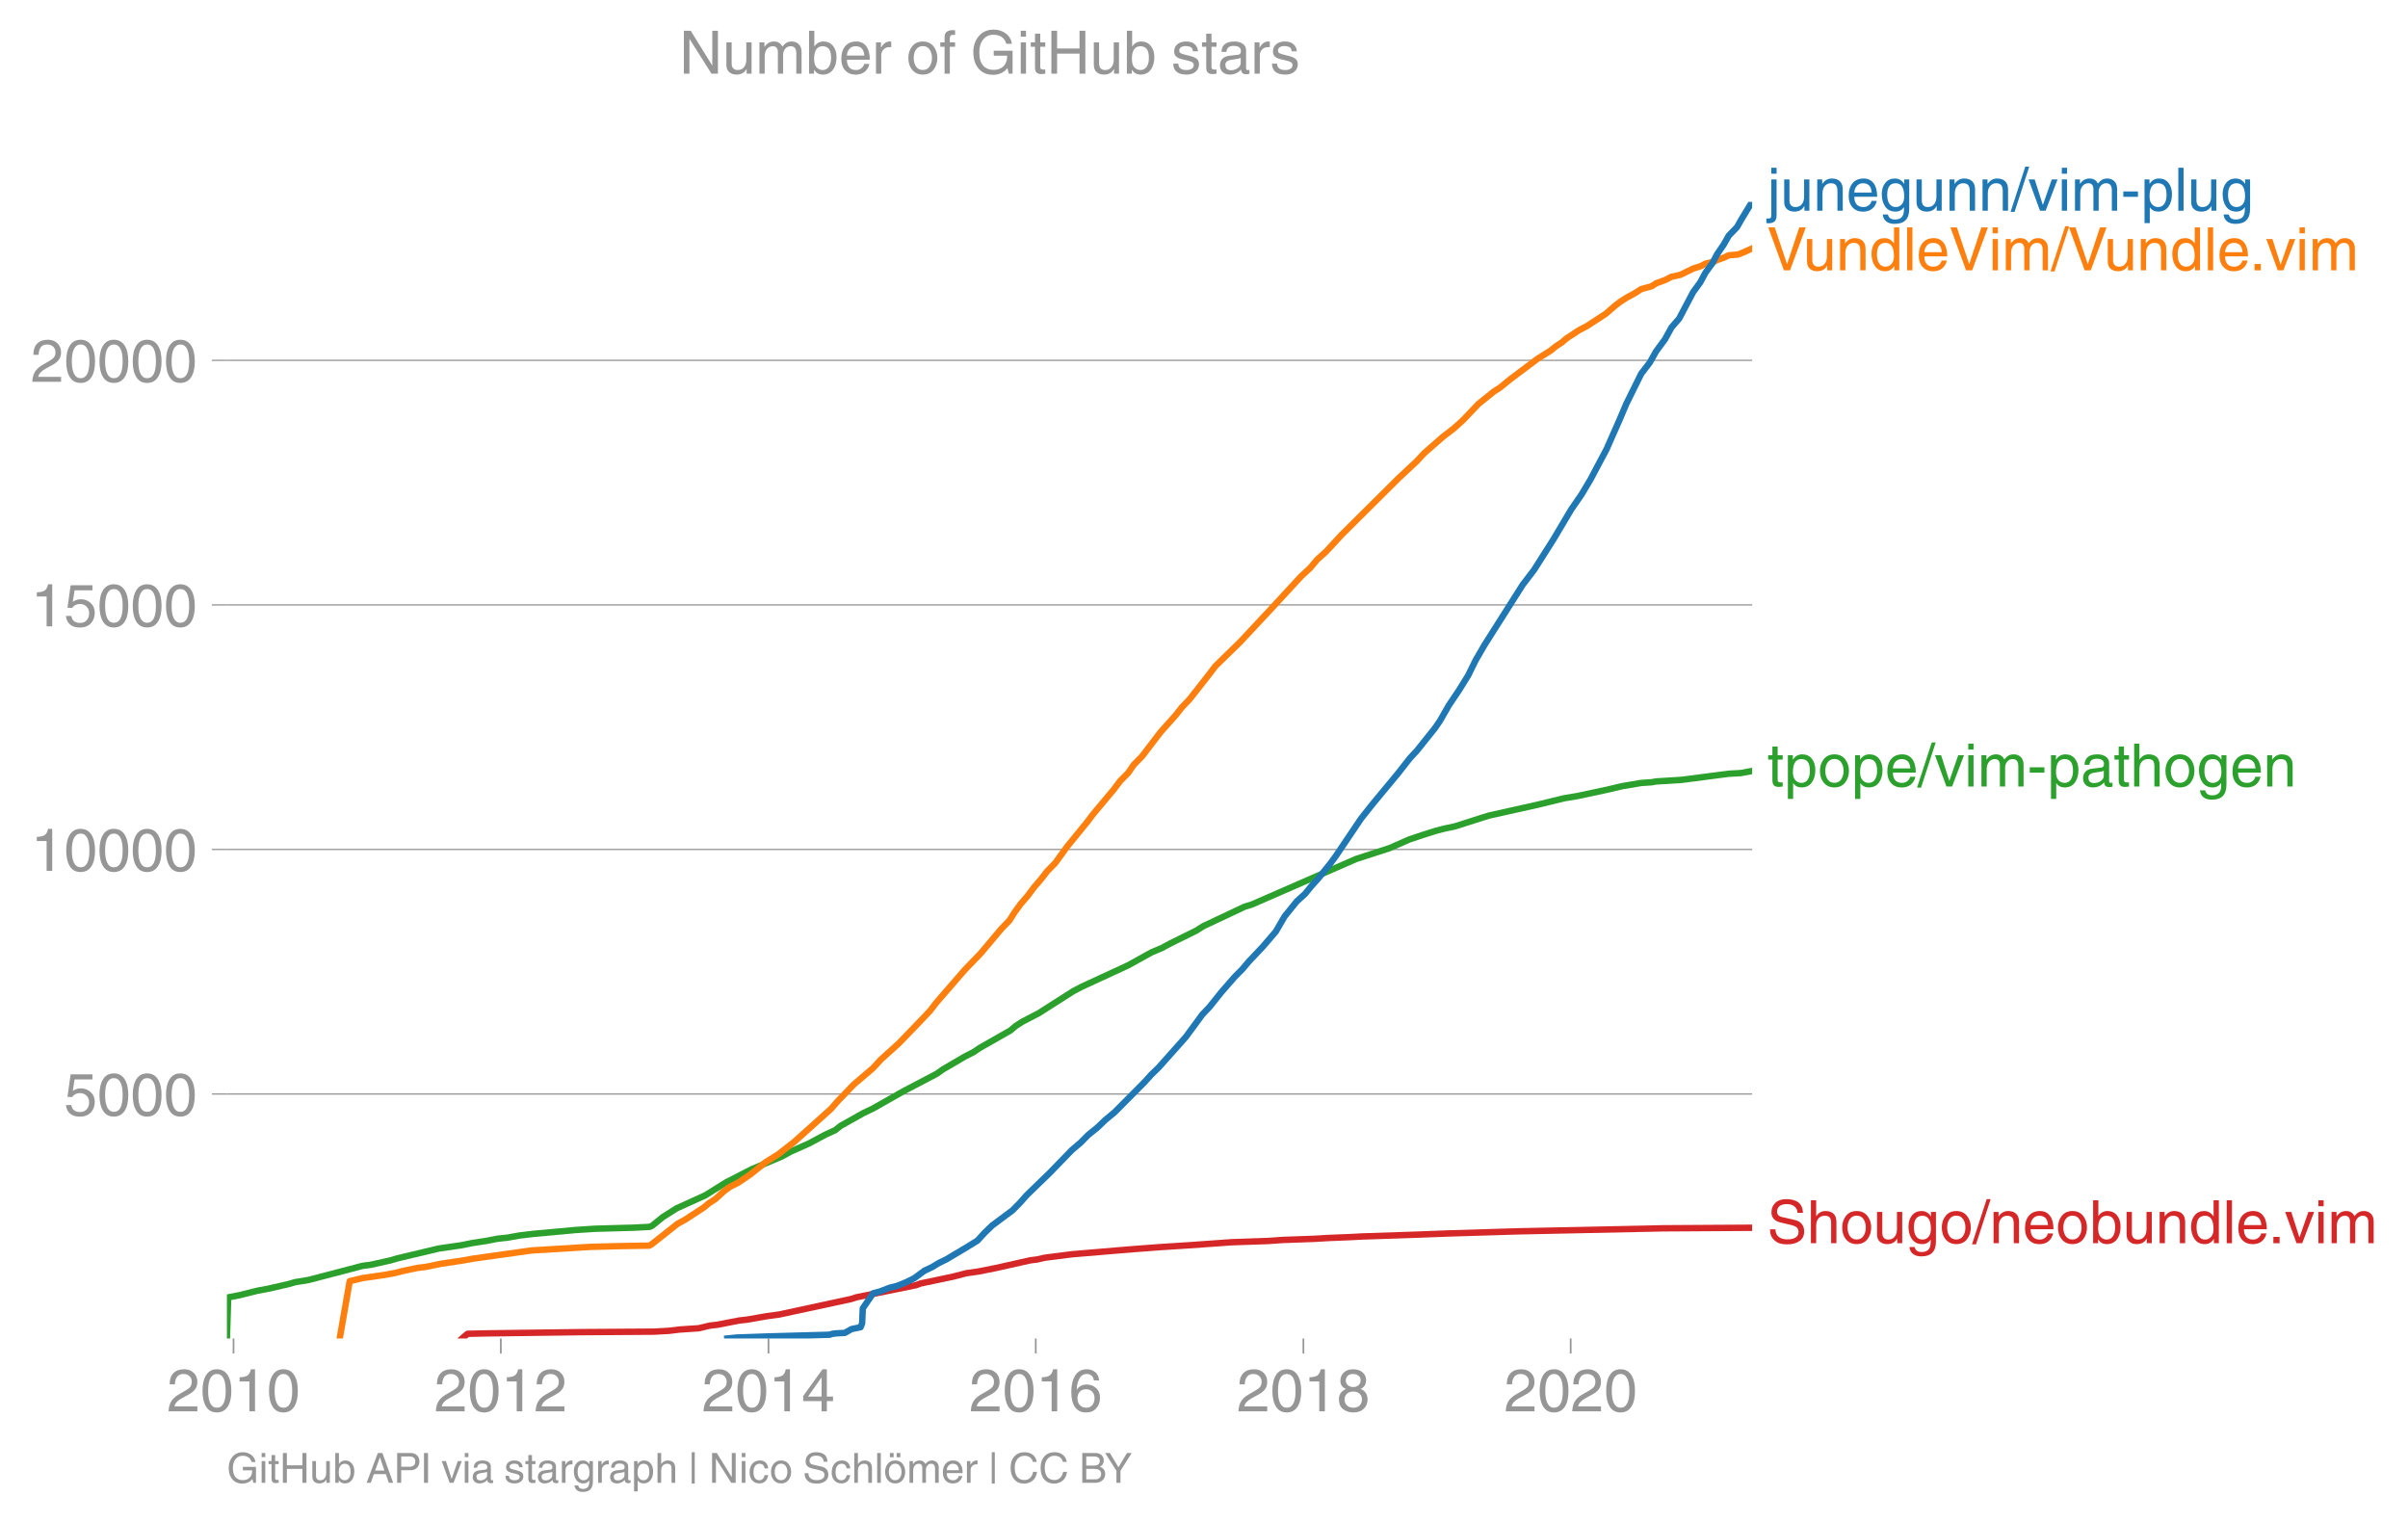
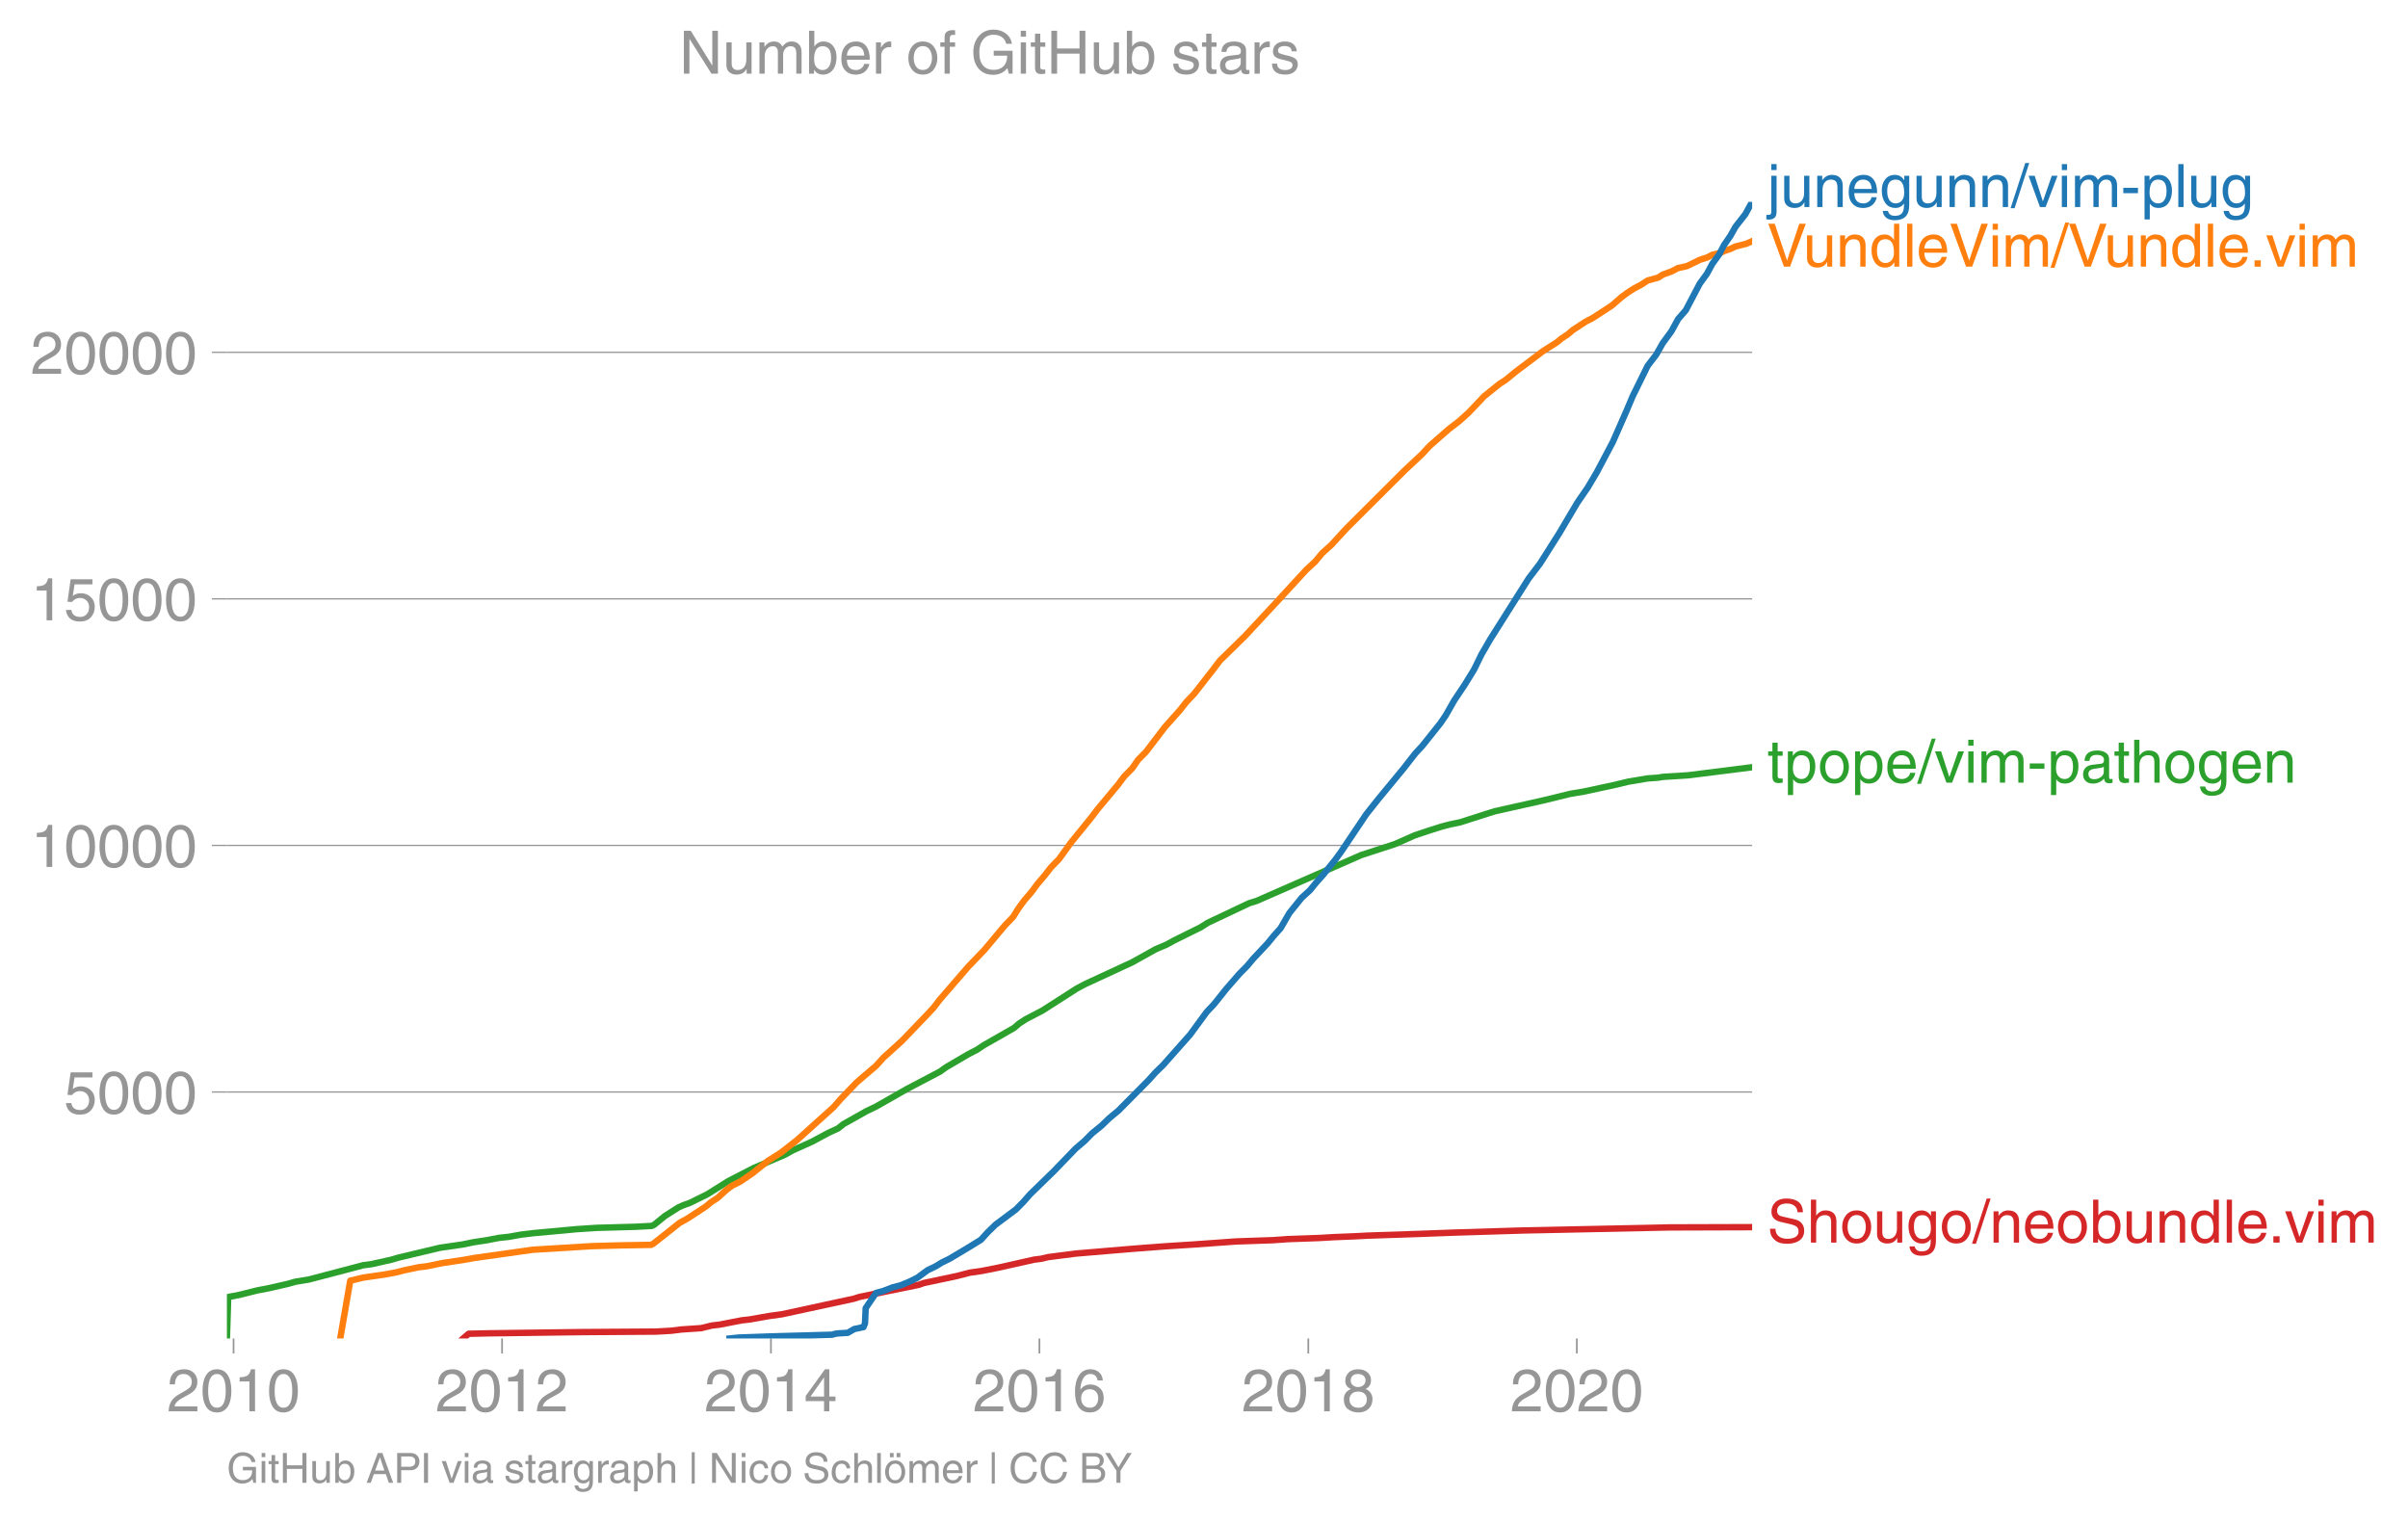
<svg xmlns="http://www.w3.org/2000/svg" xmlns:xlink="http://www.w3.org/1999/xlink" height="475.31" viewBox="0 0 563.813 356.483" width="751.751">
  <defs>
    <style>*{stroke-linecap:butt;stroke-linejoin:round}</style>
  </defs>
  <g id="figure_1">
    <path d="M0 356.483h563.813V0H0z" style="fill:none" id="patch_1" />
    <g id="axes_1">
      <path d="M53.127 313.361h357.12V47.25H53.127z" style="fill:none" id="patch_2" />
-       <path clip-path="url(#p329b7cf578)" d="m108.186 313.361 1.28-1.099 4.818-.103 21.594-.286 17.273-.115 3.49-.194 2.425-.298 4.587-.31 2.519-.606 1.777-.206 5.146-.996 1.861-.207 4.572-.801 2.942-.4 16.796-3.62 1.286-.411 13.863-2.817 1.142-.413 7.612-1.603 3.112-.801 2.815-.4 4.089-.814 8.032-1.798 1.616-.206 1.76-.4 6.368-.814 10.626-.893 3.76-.309 6.542-.492 6.319-.401 10.14-.721 8.627-.298 3.351-.24 7.396-.264 3.315-.195 5.076-.206 2.835-.149 12.021-.4 8.317-.31 16.204-.492 33.99-.71 20.478-.126h0" style="fill:none;stroke:#d62728;stroke-linecap:square;stroke-width:1.5" id="line2d_1" />
+       <path clip-path="url(#p5bcd542f82)" d="m108.437 313.361 1.287-1.108 4.84-.104 21.692-.288 17.351-.116 3.506-.196 2.436-.3 4.608-.312 2.53-.612 1.786-.208 5.17-1.004 1.869-.208 4.593-.808 2.955-.404 16.872-3.648 1.292-.416 13.927-2.84 1.147-.415 7.646-1.616 3.127-.809 2.828-.404 4.107-.82 8.068-1.812 1.624-.208 1.768-.404 6.397-.82 10.674-.9 3.777-.311 6.572-.497 6.348-.404 10.187-.727 8.666-.3 3.367-.243 7.429-.265 3.33-.197 5.1-.207 2.848-.15 12.075-.404 8.355-.312 16.278-.497 34.145-.715 19.16-.058h0" style="fill:none;stroke:#d62728;stroke-linecap:square;stroke-width:1.5" id="line2d_1" />
      <g id="matplotlib.axis_1">
        <g id="xtick_1">
          <g id="line2d_2">
            <defs>
-               <path d="M0 0v3.5" id="m5c2449bc4f" style="stroke:#969696;stroke-width:.4" />
-             </defs>
-             <use style="fill:#969696;stroke:#969696;stroke-width:.4" x="54.68" xlink:href="#m5c2449bc4f" y="313.361" />
-           </g>
-           <g style="fill:#969696" transform="matrix(.14 0 0 -.14 39.11 330.41)" id="text_1">
+               <path d="M0 0v3.5" id="m0e315ed3d4" style="stroke:#969696;stroke-width:.4" />
+             </defs>
+             <use style="fill:#969696;stroke:#969696;stroke-width:.4" x="54.688" xlink:href="#m0e315ed3d4" y="313.361" />
+           </g>
+           <g style="fill:#969696" transform="matrix(.14 0 0 -.14 39.117 330.41)" id="text_1">
            <defs>
              <path d="M281 2888q0 793 409 1202 410 410 1148 410 618 0 1012-375t394-969q0-462-227-780-226-317-667-557l-775-425q-684-375-775-863h2444V0H166q25 634 275 1056t781 728l806 469q322 185 469 383t147 545q0 344-241 578-240 235-650 235-453 0-678-299-225-298-231-807H281z" id="HelveticaWorld-Regular-32" transform="scale(.01563)" />
              <path d="M2719 2188q0 903-239 1354-239 452-702 452-453 0-697-452-243-451-243-1354 0-875 240-1340 241-464 700-464 463 0 702 448 239 449 239 1356zm603 0q0-1107-400-1709-400-601-1144-601-772 0-1156 623-384 624-384 1687 0 1090 393 1701 394 611 1147 611 744 0 1144-608t400-1704z" id="HelveticaWorld-Regular-30" transform="scale(.01563)" />
              <path d="M2297 0h-600v3194H647v447q550 18 818 176 269 158 391 683h441V0z" id="HelveticaWorld-Regular-31" transform="scale(.01563)" />
            </defs>
            <use xlink:href="#HelveticaWorld-Regular-32" />
            <use x="55.615" xlink:href="#HelveticaWorld-Regular-30" />
            <use x="111.23" xlink:href="#HelveticaWorld-Regular-31" />
            <use x="166.846" xlink:href="#HelveticaWorld-Regular-30" />
          </g>
        </g>
        <g id="xtick_2">
-           <use style="fill:#969696;stroke:#969696;stroke-width:.4" x="117.262" xlink:href="#m5c2449bc4f" y="313.361" id="line2d_3" />
-           <g style="fill:#969696" transform="matrix(.14 0 0 -.14 101.692 330.41)" id="text_2">
+           <use style="fill:#969696;stroke:#969696;stroke-width:.4" x="117.555" xlink:href="#m0e315ed3d4" y="313.361" id="line2d_3" />
+           <g style="fill:#969696" transform="matrix(.14 0 0 -.14 101.984 330.41)" id="text_2">
            <use xlink:href="#HelveticaWorld-Regular-32" />
            <use x="55.615" xlink:href="#HelveticaWorld-Regular-30" />
            <use x="111.23" xlink:href="#HelveticaWorld-Regular-31" />
            <use x="166.846" xlink:href="#HelveticaWorld-Regular-32" />
          </g>
        </g>
        <g id="xtick_3">
-           <use style="fill:#969696;stroke:#969696;stroke-width:.4" x="179.93" xlink:href="#m5c2449bc4f" y="313.361" id="line2d_4" />
-           <g style="fill:#969696" transform="matrix(.14 0 0 -.14 164.36 330.41)" id="text_3">
+           <use style="fill:#969696;stroke:#969696;stroke-width:.4" x="180.508" xlink:href="#m0e315ed3d4" y="313.361" id="line2d_4" />
+           <g style="fill:#969696" transform="matrix(.14 0 0 -.14 164.938 330.41)" id="text_3">
            <defs>
              <path d="M678 1581h1447v2041h-12L678 1581zm2010-487V0h-563v1094H159v550l2063 2856h466V1581h659v-487h-659z" id="HelveticaWorld-Regular-34" transform="scale(.01563)" />
            </defs>
            <use xlink:href="#HelveticaWorld-Regular-32" />
            <use x="55.615" xlink:href="#HelveticaWorld-Regular-30" />
            <use x="111.23" xlink:href="#HelveticaWorld-Regular-31" />
            <use x="166.846" xlink:href="#HelveticaWorld-Regular-34" />
          </g>
        </g>
        <g id="xtick_4">
-           <use style="fill:#969696;stroke:#969696;stroke-width:.4" x="242.512" xlink:href="#m5c2449bc4f" y="313.361" id="line2d_5" />
-           <g style="fill:#969696" transform="matrix(.14 0 0 -.14 226.942 330.41)" id="text_4">
+           <use style="fill:#969696;stroke:#969696;stroke-width:.4" x="243.376" xlink:href="#m0e315ed3d4" y="313.361" id="line2d_5" />
+           <g style="fill:#969696" transform="matrix(.14 0 0 -.14 227.805 330.41)" id="text_4">
            <defs>
              <path d="M903 1381q0-440 262-719 263-278 685-278 403 0 642 284 239 285 239 748 0 403-236 675t-670 272q-422 0-672-266t-250-716zm1766 1922q-63 344-255 517-192 174-520 174-519 0-791-507-272-506-278-1159l13-12q359 553 1068 553 566 0 988-375t422-1053q0-672-400-1118-400-445-1078-445-782 0-1188 556-406 557-406 1660 0 1062 415 1734 416 672 1247 672 538 0 910-321 372-320 403-876h-550z" id="HelveticaWorld-Regular-36" transform="scale(.01563)" />
            </defs>
            <use xlink:href="#HelveticaWorld-Regular-32" />
            <use x="55.615" xlink:href="#HelveticaWorld-Regular-30" />
            <use x="111.23" xlink:href="#HelveticaWorld-Regular-31" />
            <use x="166.846" xlink:href="#HelveticaWorld-Regular-36" />
          </g>
        </g>
        <g id="xtick_5">
-           <use style="fill:#969696;stroke:#969696;stroke-width:.4" x="305.18" xlink:href="#m5c2449bc4f" y="313.361" id="line2d_6" />
-           <g style="fill:#969696" transform="matrix(.14 0 0 -.14 289.61 330.41)" id="text_5">
+           <use style="fill:#969696;stroke:#969696;stroke-width:.4" x="306.329" xlink:href="#m0e315ed3d4" y="313.361" id="line2d_6" />
+           <g style="fill:#969696" transform="matrix(.14 0 0 -.14 290.759 330.41)" id="text_5">
            <defs>
              <path d="M1766 2597q347 0 573 198 227 199 227 527 0 294-218 483-217 189-620 189-359 0-555-199-195-198-195-504 0-328 244-511t544-183zm6-484q-434 0-681-241t-247-591q0-403 250-650t712-247q410 0 655 247t245 657q0 350-245 587-245 238-689 238zm1378 1228q0-678-578-947 397-178 567-471 170-292 170-623 0-641-413-1032-412-390-1112-390-612 0-1076 336T244 1306q0 763 762 1082-609 243-609 875 0 531 361 884t1001 353q641 0 1016-333t375-826z" id="HelveticaWorld-Regular-38" transform="scale(.01563)" />
            </defs>
            <use xlink:href="#HelveticaWorld-Regular-32" />
            <use x="55.615" xlink:href="#HelveticaWorld-Regular-30" />
            <use x="111.23" xlink:href="#HelveticaWorld-Regular-31" />
            <use x="166.846" xlink:href="#HelveticaWorld-Regular-38" />
          </g>
        </g>
        <g id="xtick_6">
-           <use style="fill:#969696;stroke:#969696;stroke-width:.4" x="367.762" xlink:href="#m5c2449bc4f" y="313.361" id="line2d_7" />
-           <g style="fill:#969696" transform="matrix(.14 0 0 -.14 352.191 330.41)" id="text_6">
+           <use style="fill:#969696;stroke:#969696;stroke-width:.4" x="369.197" xlink:href="#m0e315ed3d4" y="313.361" id="line2d_7" />
+           <g style="fill:#969696" transform="matrix(.14 0 0 -.14 353.626 330.41)" id="text_6">
            <use xlink:href="#HelveticaWorld-Regular-32" />
            <use x="55.615" xlink:href="#HelveticaWorld-Regular-30" />
            <use x="111.23" xlink:href="#HelveticaWorld-Regular-32" />
            <use x="166.846" xlink:href="#HelveticaWorld-Regular-30" />
          </g>
        </g>
      </g>
      <g id="matplotlib.axis_2">
        <g id="ytick_1">
-           <path clip-path="url(#p329b7cf578)" d="M53.127 256.12h357.12" style="fill:none;stroke:#969696;stroke-linecap:square;stroke-width:.3" id="line2d_8" />
+           <path clip-path="url(#p5bcd542f82)" d="M53.127 255.65h357.12" style="fill:none;stroke:#969696;stroke-linecap:square;stroke-width:.3" id="line2d_8" />
          <g id="line2d_9">
            <defs>
-               <path d="M0 0h-3.5" id="m4a08d515c8" style="stroke:#969696;stroke-width:.3" />
-             </defs>
-             <use style="fill:#969696;stroke:#969696;stroke-width:.3" x="53.127" xlink:href="#m4a08d515c8" y="256.12" />
-           </g>
-           <g style="fill:#969696" transform="matrix(.14 0 0 -.14 14.985 261.145)" id="text_7">
+               <path d="M0 0h-3.5" id="m174e8a990f" style="stroke:#969696;stroke-width:.3" />
+             </defs>
+             <use style="fill:#969696;stroke:#969696;stroke-width:.3" x="53.127" xlink:href="#m174e8a990f" y="255.65" />
+           </g>
+           <g style="fill:#969696" transform="matrix(.14 0 0 -.14 14.985 260.675)" id="text_7">
            <defs>
              <path d="M941 2619q372 281 872 281 606 0 1042-403t436-1038q0-690-421-1139-420-448-1179-448-660 0-1041 323-381 324-444 918h582q43-363 284-555t669-192q415 0 681 287 266 288 266 735 0 456-279 731-278 275-718 275-500 0-835-428l-484 25 337 2406h2332v-544H1131L941 2619z" id="HelveticaWorld-Regular-35" transform="scale(.01563)" />
            </defs>
            <use xlink:href="#HelveticaWorld-Regular-35" />
            <use x="55.615" xlink:href="#HelveticaWorld-Regular-30" />
            <use x="111.23" xlink:href="#HelveticaWorld-Regular-30" />
            <use x="166.846" xlink:href="#HelveticaWorld-Regular-30" />
          </g>
        </g>
        <g id="ytick_2">
-           <path clip-path="url(#p329b7cf578)" d="M53.127 198.867h357.12" style="fill:none;stroke:#969696;stroke-linecap:square;stroke-width:.3" id="line2d_10" />
-           <use style="fill:#969696;stroke:#969696;stroke-width:.3" x="53.127" xlink:href="#m4a08d515c8" y="198.867" id="line2d_11" />
-           <g style="fill:#969696" transform="matrix(.14 0 0 -.14 7.2 203.891)" id="text_8">
+           <path clip-path="url(#p5bcd542f82)" d="M53.127 197.928h357.12" style="fill:none;stroke:#969696;stroke-linecap:square;stroke-width:.3" id="line2d_10" />
+           <use style="fill:#969696;stroke:#969696;stroke-width:.3" x="53.127" xlink:href="#m174e8a990f" y="197.928" id="line2d_11" />
+           <g style="fill:#969696" transform="matrix(.14 0 0 -.14 7.2 202.953)" id="text_8">
            <use xlink:href="#HelveticaWorld-Regular-31" />
            <use x="55.615" xlink:href="#HelveticaWorld-Regular-30" />
            <use x="111.23" xlink:href="#HelveticaWorld-Regular-30" />
            <use x="166.846" xlink:href="#HelveticaWorld-Regular-30" />
            <use x="222.461" xlink:href="#HelveticaWorld-Regular-30" />
          </g>
        </g>
        <g id="ytick_3">
-           <path clip-path="url(#p329b7cf578)" d="M53.127 141.614h357.12" style="fill:none;stroke:#969696;stroke-linecap:square;stroke-width:.3" id="line2d_12" />
-           <use style="fill:#969696;stroke:#969696;stroke-width:.3" x="53.127" xlink:href="#m4a08d515c8" y="141.614" id="line2d_13" />
-           <g style="fill:#969696" transform="matrix(.14 0 0 -.14 7.2 146.638)" id="text_9">
+           <path clip-path="url(#p5bcd542f82)" d="M53.127 140.206h357.12" style="fill:none;stroke:#969696;stroke-linecap:square;stroke-width:.3" id="line2d_12" />
+           <use style="fill:#969696;stroke:#969696;stroke-width:.3" x="53.127" xlink:href="#m174e8a990f" y="140.206" id="line2d_13" />
+           <g style="fill:#969696" transform="matrix(.14 0 0 -.14 7.2 145.23)" id="text_9">
            <use xlink:href="#HelveticaWorld-Regular-31" />
            <use x="55.615" xlink:href="#HelveticaWorld-Regular-35" />
            <use x="111.23" xlink:href="#HelveticaWorld-Regular-30" />
            <use x="166.846" xlink:href="#HelveticaWorld-Regular-30" />
            <use x="222.461" xlink:href="#HelveticaWorld-Regular-30" />
          </g>
        </g>
        <g id="ytick_4">
-           <path clip-path="url(#p329b7cf578)" d="M53.127 84.36h357.12" style="fill:none;stroke:#969696;stroke-linecap:square;stroke-width:.3" id="line2d_14" />
-           <use style="fill:#969696;stroke:#969696;stroke-width:.3" x="53.127" xlink:href="#m4a08d515c8" y="84.361" id="line2d_15" />
-           <g style="fill:#969696" transform="matrix(.14 0 0 -.14 7.2 89.385)" id="text_10">
+           <path clip-path="url(#p5bcd542f82)" d="M53.127 82.483h357.12" style="fill:none;stroke:#969696;stroke-linecap:square;stroke-width:.3" id="line2d_14" />
+           <use style="fill:#969696;stroke:#969696;stroke-width:.3" x="53.127" xlink:href="#m174e8a990f" y="82.483" id="line2d_15" />
+           <g style="fill:#969696" transform="matrix(.14 0 0 -.14 7.2 87.508)" id="text_10">
            <use xlink:href="#HelveticaWorld-Regular-32" />
            <use x="55.615" xlink:href="#HelveticaWorld-Regular-30" />
            <use x="111.23" xlink:href="#HelveticaWorld-Regular-30" />
            <use x="166.846" xlink:href="#HelveticaWorld-Regular-30" />
            <use x="222.461" xlink:href="#HelveticaWorld-Regular-30" />
          </g>
        </g>
      </g>
-       <path clip-path="url(#p329b7cf578)" d="m53.127 313.361.301-9.63 2.683-.515 4.085-1.019 2.666-.504 4.472-1.019 1.792-.504 3.09-.504 9.782-2.553 2.858-.756 1.933-.252 4.59-1.019 1.728-.504 9.657-2.29 5.233-.755 2.543-.516 3.31-.504 2.643-.515 2.349-.252 2.81-.504 3.317-.389 6.978-.63 2.628-.252 4.754-.309 9.112-.252 3.704-.194.562-.264 2.51-2.038 3.205-2.027 6.723-3.046 4.902-3.057 5.949-3.046 7.161-3.046 1.84-1.019 4.52-2.026 3.8-2.039 2.24-1.019 1.258-1.007 5.457-3.058 2.126-1.007 7.164-4.065 7.76-4.065 1.435-1.02 5.212-3.045 2-1.02 1.497-1.007 7.139-4.065 1.187-1.02 1.567-1.007 3.909-2.038 7.97-5.084 1.898-1.008 11.016-5.084 5.49-3.046 2.433-1.019 1.87-1.019 6.172-3.046 1.602-1.019 9.694-4.569 1.69-.515 24.42-10.66 7.838-2.542 4.642-2.039 3.059-1.019 3.182-1.007 1.941-.504 2.47-.515 6.38-2.039 1.63-.503 11.387-2.542 6.263-1.523 3.056-.504 7.116-1.523 3.211-.767 4.554-.768 2.481-.171 1.032-.184 6.014-.377 10.994-1.432 2.782-.149 2.547-.47h0" style="fill:none;stroke:#2ca02c;stroke-linecap:square;stroke-width:1.5" id="line2d_16" />
-       <path clip-path="url(#p329b7cf578)" d="m79.54 313.361 2.338-13.42 3.02-.721 5.007-.722 2.63-.48 1.824-.47 3.434-.721 1.98-.24 3.46-.722 4.855-.722 2.709-.48 13.638-1.913 13.748-.836 6.867-.183 6.984-.114.536-.31 6.074-4.797 1.765-.962 4.416-2.886 1.135-.95 1.494-.962 2.123-1.924 1.293-.95 1.921-.962 2.84-1.924 3.595-2.874 3.066-1.923 3.695-2.886 8.552-7.672 1.675-1.912 3.715-3.848 4.5-3.835 1.754-1.924 4.25-3.836 5.556-5.76 1.813-1.923 1.47-1.913 6.66-7.672 3.717-3.847 4.845-5.76 1.856-1.912 1.214-1.924 1.391-1.912 1.668-1.924 1.425-1.923 1.654-1.924 1.484-1.912 1.885-1.924 2.778-3.836 4.698-5.76 1.46-1.923 4.815-5.748 1.437-1.924 1.893-1.912 1.325-1.924 1.896-1.924 4.413-5.76 3.433-3.835 1.512-1.913 1.837-1.923 4.52-5.76 1.453-1.924 5.888-5.748 7.175-7.683 7.083-7.672 2.09-1.924 1.601-1.924 2.139-1.923 3.54-3.836 13.522-13.432 4.11-3.836 1.79-1.923 4.385-3.836 2.51-1.924 2.142-1.924 3.652-3.836 3.582-2.874 1.487-.962 2.341-1.912 6.412-4.81 3.053-1.911 1.186-.962 1.46-.962 1.117-.962 2.926-1.912 1.836-.962 4.411-2.874 2.218-1.924 1.287-.962 1.501-.962 1.79-.961 1.493-.962 2.46-.676 1.043-.687 2.088-.756 1.447-.755 2.149-.481 2.962-1.443 1.813-.584 1.114-.596 1.88-.423.88-.435 1.547-.538 1.111-.539 2.205-.194 1.496-.607 1.741-.802h0" style="fill:none;stroke:#ff7f0e;stroke-linecap:square;stroke-width:1.5" id="line2d_17" />
-       <g style="fill:#1f77b4" transform="matrix(.14 0 0 -.14 413.818 49.328)" id="text_11">
+       <path clip-path="url(#p5bcd542f82)" d="m53.127 313.361.302-9.709 2.696-.519 4.103-1.028 2.679-.507 4.491-1.028 1.801-.508 3.104-.508 9.827-2.574 2.871-.762 1.941-.254 4.612-1.028 1.736-.508 9.7-2.308 5.258-.762 2.554-.52 3.324-.508 2.656-.52 2.36-.253 2.823-.508 3.331-.393 7.01-.635 2.64-.254 4.776-.311 9.153-.254 3.722-.197.564-.265 2.522-2.055 3.219-2.044 1.158-.507 1.463-.52 4.133-2.043 4.925-3.083 5.975-3.07 7.194-3.071 1.848-1.028 4.542-2.043 3.816-2.055 2.25-1.028 1.264-1.016 5.482-3.082 2.136-1.016 7.197-4.098 7.795-4.098 1.442-1.028 5.236-3.07 2.008-1.028 1.505-1.016 7.17-4.098 1.193-1.028 1.574-1.016 3.927-2.055 8.007-5.125 1.906-1.016 11.066-5.126 5.516-3.07 2.443-1.028 1.878-1.028 6.202-3.07 1.608-1.028 9.739-4.606 1.698-.52 24.531-10.748 7.874-2.563 4.663-2.055 3.073-1.027 3.197-1.016 1.95-.508 2.48-.52 6.41-2.054 1.636-.508 11.44-2.563 6.29-1.536 3.071-.508 7.148-1.535 3.227-.773 4.574-.774 2.492-.173 1.037-.185 6.041-.38 14.914-1.883h0" style="fill:none;stroke:#2ca02c;stroke-linecap:square;stroke-width:1.5" id="line2d_16" />
+       <path clip-path="url(#p5bcd542f82)" d="m79.66 313.361 2.349-13.53 3.034-.727 5.03-.727 2.642-.485 1.832-.474 3.45-.727 1.989-.242 3.475-.728 4.878-.727 2.72-.485 13.701-1.928 13.81-.842 6.9-.185 7.015-.116.539-.311 6.101-4.837 1.773-.97 4.436-2.91 1.141-.958 1.5-.97 2.133-1.939 1.299-.958 1.93-.97 2.852-1.94 3.612-2.897 3.08-1.94 3.712-2.909 8.59-7.734 1.683-1.928 3.732-3.88 4.522-3.867 1.761-1.94 4.27-3.867 5.58-5.806 1.822-1.94 1.477-1.928 6.69-7.735 3.734-3.879 4.868-5.806 1.864-1.928 1.22-1.94 1.397-1.928 1.675-1.94 1.432-1.939 1.662-1.94 1.49-1.927 1.893-1.94 2.792-3.867 4.719-5.807 1.466-1.94 4.837-5.795 1.444-1.94 1.901-1.927 1.331-1.94 1.905-1.939 4.433-5.807 3.45-3.867 1.518-1.928 1.845-1.94 4.54-5.807 1.46-1.94 5.916-5.794 7.207-7.747 7.115-7.735 2.1-1.939 1.608-1.94 2.149-1.939 3.557-3.867 13.583-13.542 4.128-3.867 1.799-1.94 4.404-3.867 2.522-1.94 2.151-1.94 3.669-3.867 3.599-2.897 1.494-.97 2.352-1.928 6.44-4.849 3.068-1.928 1.19-.97 1.468-.97 1.122-.969 2.939-1.928 1.844-.97 4.432-2.897 2.227-1.94 1.294-.97 1.507-.97 1.799-.969 1.5-.97 2.47-.68 1.048-.693 2.098-.762 1.453-.762 2.159-.485 2.976-1.455 1.82-.589 1.12-.6 1.888-.427.884-.439 1.554-.542 1.117-.543 2.473-.612 1.402-.623h0" style="fill:none;stroke:#ff7f0e;stroke-linecap:square;stroke-width:1.5" id="line2d_17" />
+       <g style="fill:#1f77b4" transform="matrix(.14 0 0 -.14 413.818 48.473)" id="text_11">
        <defs>
          <path d="M984 3956H422v638h562v-638zm0-4450q0-478-227-664-226-186-629-186-115 0-237 19v487H38q237 0 310 71 74 70 74 339v3775h562V-494z" id="HelveticaWorld-Regular-6a" transform="scale(.01563)" />
          <path d="M391 3347h562V1125q0-369 167-552 168-182 480-182 434 0 678 307 244 308 244 805v1844h562V0h-531v488l-12 12Q2222-97 1478-97q-481 0-784 262-303 263-303 776v2406z" id="HelveticaWorld-Regular-75" transform="scale(.01563)" />
          <path d="M3150 0h-566v2059q0 475-166 677-165 202-549 202-378 0-632-288-253-287-253-825V0H422v3347h531v-472h13q397 569 1012 569 569 0 870-302 302-301 302-864V0z" id="HelveticaWorld-Regular-6e" transform="scale(.01563)" />
          <path d="M2719 1941q-44 543-288 770-243 227-647 227-409 0-661-288-251-287-267-709h1863zm537-891q-93-519-509-859-366-288-963-294-703 6-1116 461-412 455-412 1223 0 882 425 1372 425 491 1182 491 678 0 1059-507 381-506 381-1446H856q0-525 244-813 244-287 731-287 344 0 591 207 247 208 272 452h562z" id="HelveticaWorld-Regular-65" transform="scale(.01563)" />
          <path d="M831 1684q0-615 244-954t659-339q404 0 660 293 256 294 256 832 0 706-224 1064-223 358-679 358-459 0-688-305-228-305-228-949zM3188 191q0-807-388-1203-387-397-1169-397-562 0-895 259T353-409h563q43-244 226-388t530-144q472 0 712 254 241 253 241 821v238h-12Q2297-97 1722-97q-716 0-1094 528T250 1772q0 744 381 1208 382 464 1013 464 634 0 1000-569h12v472h532V191z" id="HelveticaWorld-Regular-67" transform="scale(.01563)" />
          <path d="M319-122h-428l1575 4838h422L319-122z" id="HelveticaWorld-Regular-2f" transform="scale(.01563)" />
          <path d="M2522 3347h616L1863 0h-604L38 3347h653l872-2725h12l947 2725z" id="HelveticaWorld-Regular-76" transform="scale(.01563)" />
          <path d="M422 3956v638h562v-638H422zM984 0H422v3347h562V0z" id="HelveticaWorld-Regular-69" transform="scale(.01563)" />
          <path d="M422 3347h531v-472h13q378 569 1012 569 628 0 891-544 240 294 465 419t557 125q434 0 735-285 302-284 302-843V0h-562v2163q0 390-147 582-147 193-475 193-331 0-560-269-228-269-228-628V0h-562v2316q0 290-135 456-134 166-390 166-403 0-644-300t-241-813V0H422v3347z" id="HelveticaWorld-Regular-6d" transform="scale(.01563)" />
          <path d="M1850 1484H281v575h1569v-575z" id="HelveticaWorld-Regular-2d" transform="scale(.01563)" />
          <path d="M959 1516q0-538 262-832 263-293 654-293 428 0 665 348 238 349 238 945 0 654-228 954t-687 300q-447 0-676-352-228-352-228-1070zM422 3347h531v-472h13q359 569 1000 569 647 0 1020-471 373-470 373-1201 0-819-381-1344T1888-97q-582 0-891 450h-13v-1678H422v4672z" id="HelveticaWorld-Regular-70" transform="scale(.01563)" />
          <path d="M984 0H422v4594h562V0z" id="HelveticaWorld-Regular-6c" transform="scale(.01563)" />
        </defs>
        <use xlink:href="#HelveticaWorld-Regular-6a" />
        <use x="22.021" xlink:href="#HelveticaWorld-Regular-75" />
        <use x="76.807" xlink:href="#HelveticaWorld-Regular-6e" />
        <use x="131.982" xlink:href="#HelveticaWorld-Regular-65" />
        <use x="187.402" xlink:href="#HelveticaWorld-Regular-67" />
        <use x="243.311" xlink:href="#HelveticaWorld-Regular-75" />
        <use x="298.096" xlink:href="#HelveticaWorld-Regular-6e" />
        <use x="353.271" xlink:href="#HelveticaWorld-Regular-6e" />
        <use x="408.447" xlink:href="#HelveticaWorld-Regular-2f" />
        <use x="436.23" xlink:href="#HelveticaWorld-Regular-76" />
        <use x="485.84" xlink:href="#HelveticaWorld-Regular-69" />
        <use x="507.861" xlink:href="#HelveticaWorld-Regular-6d" />
        <use x="590.869" xlink:href="#HelveticaWorld-Regular-2d" />
        <use x="624.17" xlink:href="#HelveticaWorld-Regular-70" />
        <use x="680.664" xlink:href="#HelveticaWorld-Regular-6c" />
        <use x="702.686" xlink:href="#HelveticaWorld-Regular-75" />
        <use x="757.471" xlink:href="#HelveticaWorld-Regular-67" />
      </g>
-       <g style="fill:#ff7f0e" transform="matrix(.14 0 0 -.14 413.818 63.287)" id="text_12">
+       <g style="fill:#ff7f0e" transform="matrix(.14 0 0 -.14 413.818 62.431)" id="text_12">
        <defs>
          <path d="M3413 4594h696L2425 0h-653L97 4594h691L2100 678h13l1300 3916z" id="HelveticaWorld-Regular-56" transform="scale(.01563)" />
          <path d="M838 1684q0-621 246-957 247-336 657-336 390 0 652 287 263 288 263 838 0 706-224 1064-223 358-679 358-434 0-675-285-240-284-240-969zM3225 0h-531v459h-13Q2363-97 1716-97q-697 0-1079 531-381 532-381 1338 0 744 378 1208 379 464 1016 464 628 0 1000-569l13 38v1681h562V0z" id="HelveticaWorld-Regular-64" transform="scale(.01563)" />
          <path d="M1222 0H556v678h666V0z" id="HelveticaWorld-Regular-2e" transform="scale(.01563)" />
        </defs>
        <use xlink:href="#HelveticaWorld-Regular-56" />
        <use x="60.201" xlink:href="#HelveticaWorld-Regular-75" />
        <use x="114.986" xlink:href="#HelveticaWorld-Regular-6e" />
        <use x="170.162" xlink:href="#HelveticaWorld-Regular-64" />
        <use x="227.145" xlink:href="#HelveticaWorld-Regular-6c" />
        <use x="249.166" xlink:href="#HelveticaWorld-Regular-65" />
        <use x="304.586" xlink:href="#HelveticaWorld-Regular-56" />
        <use x="370.162" xlink:href="#HelveticaWorld-Regular-69" />
        <use x="392.184" xlink:href="#HelveticaWorld-Regular-6d" />
        <use x="475.191" xlink:href="#HelveticaWorld-Regular-2f" />
        <use x="502.975" xlink:href="#HelveticaWorld-Regular-56" />
        <use x="563.176" xlink:href="#HelveticaWorld-Regular-75" />
        <use x="617.961" xlink:href="#HelveticaWorld-Regular-6e" />
        <use x="673.137" xlink:href="#HelveticaWorld-Regular-64" />
        <use x="730.119" xlink:href="#HelveticaWorld-Regular-6c" />
        <use x="752.141" xlink:href="#HelveticaWorld-Regular-65" />
        <use x="806.061" xlink:href="#HelveticaWorld-Regular-2e" />
        <use x="833.844" xlink:href="#HelveticaWorld-Regular-76" />
        <use x="883.453" xlink:href="#HelveticaWorld-Regular-69" />
        <use x="905.475" xlink:href="#HelveticaWorld-Regular-6d" />
      </g>
-       <g style="fill:#2ca02c" transform="matrix(.14 0 0 -.14 413.818 184.14)" id="text_13">
+       <g style="fill:#2ca02c" transform="matrix(.14 0 0 -.14 413.818 183.236)" id="text_13">
        <defs>
          <path d="M1100 2881V703q0-128 70-195 71-67 252-67h216V0q-307-44-422-44-353 0-516 169-162 169-162 547v2209H84v466h454v934h562v-934h538v-466h-538z" id="HelveticaWorld-Regular-74" transform="scale(.01563)" />
          <path d="M813 1678q0-559 253-920t718-361q482 0 732 378t250 903q0 531-250 901-250 371-732 371-446 0-709-349-262-348-262-923zm-575 0q0 747 415 1256 416 510 1131 510 732 0 1144-516 413-515 413-1250 0-737-410-1256Q2522-97 1784-97q-709 0-1128 503-418 503-418 1272z" id="HelveticaWorld-Regular-6f" transform="scale(.01563)" />
          <path d="M2456 1709q-62-65-245-106-183-40-683-106-369-44-542-182-173-137-173-362 0-275 146-428 147-153 469-153 403 0 715 229 313 230 313 558v550zM397 2328q19 566 367 841 349 275 1014 275 531 0 890-241 360-240 360-694V581q0-197 178-197 72 0 185 25V0q-153-63-319-63-288 0-429 123-140 124-146 387Q2016-97 1288-97q-475 0-763 269-287 269-287 700 0 441 250 712 250 272 728 329l993 121q269 41 269 397 0 263-195 403-195 141-592 141-353 0-543-156-189-156-226-491H397z" id="HelveticaWorld-Regular-61" transform="scale(.01563)" />
          <path d="M3150 0h-566v2188q0 403-156 576-156 174-509 174-435 0-685-282-250-281-250-831V0H422v4594h562V2900h13q384 544 981 544 550 0 861-288 311-287 311-878V0z" id="HelveticaWorld-Regular-68" transform="scale(.01563)" />
        </defs>
        <use xlink:href="#HelveticaWorld-Regular-74" />
        <use x="27.686" xlink:href="#HelveticaWorld-Regular-70" />
        <use x="84.18" xlink:href="#HelveticaWorld-Regular-6f" />
        <use x="140.088" xlink:href="#HelveticaWorld-Regular-70" />
        <use x="196.582" xlink:href="#HelveticaWorld-Regular-65" />
        <use x="252.002" xlink:href="#HelveticaWorld-Regular-2f" />
        <use x="279.785" xlink:href="#HelveticaWorld-Regular-76" />
        <use x="329.395" xlink:href="#HelveticaWorld-Regular-69" />
        <use x="351.416" xlink:href="#HelveticaWorld-Regular-6d" />
        <use x="434.424" xlink:href="#HelveticaWorld-Regular-2d" />
        <use x="467.725" xlink:href="#HelveticaWorld-Regular-70" />
        <use x="524.219" xlink:href="#HelveticaWorld-Regular-61" />
        <use x="579.15" xlink:href="#HelveticaWorld-Regular-74" />
        <use x="606.836" xlink:href="#HelveticaWorld-Regular-68" />
        <use x="662.012" xlink:href="#HelveticaWorld-Regular-6f" />
        <use x="717.92" xlink:href="#HelveticaWorld-Regular-67" />
        <use x="773.828" xlink:href="#HelveticaWorld-Regular-65" />
        <use x="829.248" xlink:href="#HelveticaWorld-Regular-6e" />
      </g>
-       <g style="fill:#d62728" transform="matrix(.14 0 0 -.14 413.818 291.054)" id="text_14">
+       <g style="fill:#d62728" transform="matrix(.14 0 0 -.14 413.818 290.911)" id="text_14">
        <defs>
          <path d="M3225 3250q-19 438-327 686-307 248-810 248-507 0-779-208-271-207-271-598 0-209 118-359 119-150 425-222l1313-300q531-116 787-440 257-323 257-788 0-681-500-1036T2138-122q-610 0-962 156-351 157-623 497-272 341-272 953h582q0-512 340-794 341-281 928-281 569 0 886 202t317 573q0 338-189 505t-739 295l-990 232q-494 112-738 392t-244 689q0 619 417 1019 418 400 1165 400 843 0 1301-352 458-351 492-1114h-584z" id="HelveticaWorld-Regular-53" transform="scale(.01563)" />
          <path d="M2778 1684q0 672-238 963-237 291-677 291-447-7-676-349-228-342-228-989 0-659 275-934t641-275q416 0 659 342 244 342 244 951zM422 0v4594h562V2925h13q359 519 969 519 625 0 1009-464t384-1208q0-838-388-1354Q2584-97 1888-97q-613 0-922 513h-13V0H422z" id="HelveticaWorld-Regular-62" transform="scale(.01563)" />
        </defs>
        <use xlink:href="#HelveticaWorld-Regular-53" />
        <use x="66.211" xlink:href="#HelveticaWorld-Regular-68" />
        <use x="121.387" xlink:href="#HelveticaWorld-Regular-6f" />
        <use x="177.295" xlink:href="#HelveticaWorld-Regular-75" />
        <use x="232.08" xlink:href="#HelveticaWorld-Regular-67" />
        <use x="287.988" xlink:href="#HelveticaWorld-Regular-6f" />
        <use x="343.896" xlink:href="#HelveticaWorld-Regular-2f" />
        <use x="371.68" xlink:href="#HelveticaWorld-Regular-6e" />
        <use x="426.855" xlink:href="#HelveticaWorld-Regular-65" />
        <use x="482.275" xlink:href="#HelveticaWorld-Regular-6f" />
        <use x="538.184" xlink:href="#HelveticaWorld-Regular-62" />
        <use x="594.678" xlink:href="#HelveticaWorld-Regular-75" />
        <use x="649.463" xlink:href="#HelveticaWorld-Regular-6e" />
        <use x="704.639" xlink:href="#HelveticaWorld-Regular-64" />
        <use x="761.621" xlink:href="#HelveticaWorld-Regular-6c" />
        <use x="783.643" xlink:href="#HelveticaWorld-Regular-65" />
        <use x="837.563" xlink:href="#HelveticaWorld-Regular-2e" />
        <use x="865.346" xlink:href="#HelveticaWorld-Regular-76" />
        <use x="914.955" xlink:href="#HelveticaWorld-Regular-69" />
        <use x="936.977" xlink:href="#HelveticaWorld-Regular-6d" />
      </g>
      <g style="fill:#969696" transform="matrix(.09716 0 0 -.09716 53.127 347.144)" id="text_15">
        <defs>
          <path d="M2463 2456h2018V0h-403l-150 594q-294-375-691-546-396-170-824-170-691 0-1155 301-464 302-721 833-256 532-256 1326 0 990 589 1684t1586 694q744 0 1300-416 557-416 647-1100h-600q-109 453-462 709-353 257-916 257-678 0-1091-511-412-511-412-1352 0-978 409-1436 410-458 1119-458 463 0 783 183t492 497q172 314 172 836H2463v531z" id="HelveticaWorld-Regular-47" transform="scale(.01563)" />
          <path d="M4153 0h-622v2144H1131V0H519v4594h612V2694h2400v1900h622V0z" id="HelveticaWorld-Regular-48" transform="scale(.01563)" />
          <path d="m2816 1888-678 2021h-13l-737-2021h1428zm-1619-550L716 0H78l1728 4594h703L4172 0h-678l-453 1338H1197z" id="HelveticaWorld-Regular-41" transform="scale(.01563)" />
          <path d="M1141 2472h1234q466 0 700 204 234 205 234 621 0 372-225 569t-684 197H1141V2472zm0-2472H519v4594h2065q616 0 991-358t375-933q0-597-363-980-362-382-1003-382H1141V0z" id="HelveticaWorld-Regular-50" transform="scale(.01563)" />
          <path d="M1141 0H519v4594h622V0z" id="HelveticaWorld-Regular-49" transform="scale(.01563)" />
          <path d="M2309 2394q-12 300-214 431-201 131-579 131-275 0-471-122-195-121-195-350 0-181 115-267 116-86 501-183l556-140q506-128 723-327 218-198 218-554 0-494-361-802T1638-97Q934-97 573 195q-360 293-367 880h544q13-347 230-516 217-168 651-168 353 0 561 140 208 141 208 391 0 178-135 284-134 107-531 197l-653 160q-397 100-586 298t-189 514q0 494 353 781 354 288 922 288 607 0 930-296 323-295 342-754h-544z" id="HelveticaWorld-Regular-73" transform="scale(.01563)" />
          <path d="M984 0H422v3347h531v-556h13q365 653 940 653 91 0 147-19v-584h-209q-378 0-619-257-241-256-241-637V0z" id="HelveticaWorld-Regular-72" transform="scale(.01563)" />
          <path d="M603 4716h466V-122H603v4838z" id="HelveticaWorld-Regular-7c" transform="scale(.01563)" />
          <path d="M3559 4594h600V0h-690L1125 3713h-12V0H519v4594h728L3547 884h12v3710z" id="HelveticaWorld-Regular-4e" transform="scale(.01563)" />
          <path d="M2534 2222q-121 716-793 716-416 0-669-333t-253-927q0-647 234-967 235-320 681-320 300 0 519 220t281 573h544q-84-621-439-951T1722-97q-659 0-1081 451-422 452-422 1227 0 850 422 1356 422 507 1184 507 556 0 886-333t367-889h-544z" id="HelveticaWorld-Regular-63" transform="scale(.01563)" />
          <path d="M813 1678q0-559 253-920t718-361q482 0 732 378t250 903q0 531-250 901-250 371-732 371-446 0-709-349-262-348-262-923zm-575 0q0 747 415 1256 416 510 1131 510 732 0 1144-516 413-515 413-1250 0-737-410-1256Q2522-97 1784-97q-709 0-1128 503-418 503-418 1272zm2351 2266h-575v650h575v-650zm-1038 0H976v650h575v-650z" id="HelveticaWorld-Regular-f6" transform="scale(.01563)" />
          <path d="M3713 3213q-104 468-434 710-329 243-854 243-678 0-1091-493-412-492-412-1329 0-969 390-1443 391-473 1132-473 487 0 838 323 352 324 474 940h603q-121-885-671-1349T2350-122q-941 0-1505 647T281 2322q0 1109 589 1751 589 643 1555 643 800 0 1297-413 497-412 591-1090h-600z" id="HelveticaWorld-Regular-43" transform="scale(.01563)" />
          <path d="M519 4594h2015q594 0 947-322t353-834q0-310-155-565-154-254-460-395 428-162 629-431 202-269 202-691 0-593-428-975Q3194 0 2491 0H519v4594zm612-4063h1325q488 0 731 226 244 227 244 612 0 390-272 582-271 193-803 193H1131V531zm0 2119h1128q494 0 724 179 230 180 230 562 0 328-218 500-217 172-729 172H1131V2650z" id="HelveticaWorld-Regular-42" transform="scale(.01563)" />
          <path d="M2388 0h-622v1850L31 4594h725l1319-2206 1316 2206h731L2388 1850V0z" id="HelveticaWorld-Regular-59" transform="scale(.01563)" />
        </defs>
        <use xlink:href="#HelveticaWorld-Regular-47" />
        <use x="77.1" xlink:href="#HelveticaWorld-Regular-69" />
        <use x="99.121" xlink:href="#HelveticaWorld-Regular-74" />
        <use x="126.807" xlink:href="#HelveticaWorld-Regular-48" />
        <use x="199.805" xlink:href="#HelveticaWorld-Regular-75" />
        <use x="254.59" xlink:href="#HelveticaWorld-Regular-62" />
        <use x="311.084" xlink:href="#HelveticaWorld-Regular-20" />
        <use x="335.498" xlink:href="#HelveticaWorld-Regular-41" />
        <use x="402.197" xlink:href="#HelveticaWorld-Regular-50" />
        <use x="466.846" xlink:href="#HelveticaWorld-Regular-49" />
        <use x="492.627" xlink:href="#HelveticaWorld-Regular-20" />
        <use x="517.041" xlink:href="#HelveticaWorld-Regular-76" />
        <use x="566.65" xlink:href="#HelveticaWorld-Regular-69" />
        <use x="588.672" xlink:href="#HelveticaWorld-Regular-61" />
        <use x="643.604" xlink:href="#HelveticaWorld-Regular-20" />
        <use x="668.018" xlink:href="#HelveticaWorld-Regular-73" />
        <use x="718.018" xlink:href="#HelveticaWorld-Regular-74" />
        <use x="745.703" xlink:href="#HelveticaWorld-Regular-61" />
        <use x="800.635" xlink:href="#HelveticaWorld-Regular-72" />
        <use x="832.203" xlink:href="#HelveticaWorld-Regular-67" />
        <use x="888.111" xlink:href="#HelveticaWorld-Regular-72" />
        <use x="919.68" xlink:href="#HelveticaWorld-Regular-61" />
        <use x="974.611" xlink:href="#HelveticaWorld-Regular-70" />
        <use x="1031.105" xlink:href="#HelveticaWorld-Regular-68" />
        <use x="1086.281" xlink:href="#HelveticaWorld-Regular-20" />
        <use x="1110.695" xlink:href="#HelveticaWorld-Regular-7c" />
        <use x="1136.672" xlink:href="#HelveticaWorld-Regular-20" />
        <use x="1161.086" xlink:href="#HelveticaWorld-Regular-4e" />
        <use x="1234.182" xlink:href="#HelveticaWorld-Regular-69" />
        <use x="1256.203" xlink:href="#HelveticaWorld-Regular-63" />
        <use x="1307.473" xlink:href="#HelveticaWorld-Regular-6f" />
        <use x="1363.381" xlink:href="#HelveticaWorld-Regular-20" />
        <use x="1387.795" xlink:href="#HelveticaWorld-Regular-53" />
        <use x="1454.006" xlink:href="#HelveticaWorld-Regular-63" />
        <use x="1505.275" xlink:href="#HelveticaWorld-Regular-68" />
        <use x="1560.451" xlink:href="#HelveticaWorld-Regular-6c" />
        <use x="1582.473" xlink:href="#HelveticaWorld-Regular-f6" />
        <use x="1638.381" xlink:href="#HelveticaWorld-Regular-6d" />
        <use x="1721.389" xlink:href="#HelveticaWorld-Regular-65" />
        <use x="1776.809" xlink:href="#HelveticaWorld-Regular-72" />
        <use x="1809.377" xlink:href="#HelveticaWorld-Regular-20" />
        <use x="1833.791" xlink:href="#HelveticaWorld-Regular-7c" />
        <use x="1859.768" xlink:href="#HelveticaWorld-Regular-20" />
        <use x="1884.182" xlink:href="#HelveticaWorld-Regular-43" />
        <use x="1956.496" xlink:href="#HelveticaWorld-Regular-43" />
        <use x="2028.811" xlink:href="#HelveticaWorld-Regular-20" />
        <use x="2053.225" xlink:href="#HelveticaWorld-Regular-42" />
        <use x="2116.037" xlink:href="#HelveticaWorld-Regular-59" />
      </g>
      <g style="fill:#969696" transform="matrix(.14 0 0 -.14 158.992 17.25)" id="text_16">
        <defs>
          <path d="M1100 2881V0H538v2881H78v466h460v575q0 378 229 557 230 180 642 180 141 0 254-12v-506q-100 12-229 12-187 0-261-92-73-92-73-298v-416h563v-466h-563z" id="HelveticaWorld-Regular-66" transform="scale(.01563)" />
        </defs>
        <use xlink:href="#HelveticaWorld-Regular-4e" />
        <use x="73.096" xlink:href="#HelveticaWorld-Regular-75" />
        <use x="127.881" xlink:href="#HelveticaWorld-Regular-6d" />
        <use x="210.889" xlink:href="#HelveticaWorld-Regular-62" />
        <use x="267.383" xlink:href="#HelveticaWorld-Regular-65" />
        <use x="322.803" xlink:href="#HelveticaWorld-Regular-72" />
        <use x="355.371" xlink:href="#HelveticaWorld-Regular-20" />
        <use x="379.785" xlink:href="#HelveticaWorld-Regular-6f" />
        <use x="435.693" xlink:href="#HelveticaWorld-Regular-66" />
        <use x="463.379" xlink:href="#HelveticaWorld-Regular-20" />
        <use x="487.793" xlink:href="#HelveticaWorld-Regular-47" />
        <use x="564.893" xlink:href="#HelveticaWorld-Regular-69" />
        <use x="586.914" xlink:href="#HelveticaWorld-Regular-74" />
        <use x="614.6" xlink:href="#HelveticaWorld-Regular-48" />
        <use x="687.598" xlink:href="#HelveticaWorld-Regular-75" />
        <use x="742.383" xlink:href="#HelveticaWorld-Regular-62" />
        <use x="798.877" xlink:href="#HelveticaWorld-Regular-20" />
        <use x="823.291" xlink:href="#HelveticaWorld-Regular-73" />
        <use x="873.291" xlink:href="#HelveticaWorld-Regular-74" />
        <use x="900.977" xlink:href="#HelveticaWorld-Regular-61" />
        <use x="955.908" xlink:href="#HelveticaWorld-Regular-72" />
        <use x="988.477" xlink:href="#HelveticaWorld-Regular-73" />
      </g>
-       <path clip-path="url(#p329b7cf578)" d="m170.297 313.361 2.12-.217 7.379-.264 14.418-.4.715-.218.864-.103 2.036-.114 1.53-.882 2.14-.447.357-.881.159-3.527 2.414-3.527 1.63-.435 2.308-.882 1.79-.446 2.13-.882 1.77-.882 2.4-1.763 1.86-.882 1.431-.882 1.812-.881 4.445-2.645 2.866-1.764 1.61-1.763 1.821-1.764 4.754-3.538 1.744-1.763 1.557-1.764 5.458-5.29 5.142-5.301 2.075-1.764 1.742-1.763 2.183-1.764 1.835-1.763 2.136-1.763 7.024-7.065 1.595-1.764 1.81-1.763 6.28-7.054 3.892-5.29 1.678-1.763 2.825-3.527 3.09-3.538 1.753-1.764 1.49-1.763 3.325-3.527 3.029-3.527 2.057-3.538 2.85-3.527 1.944-1.763L307 207.5l1.598-1.764 2.853-3.527 1.306-1.774 5.941-8.817 2.807-3.527 5.848-7.054 2.76-3.527 1.642-1.763 4.244-5.302 1.203-1.763 2.015-3.527 2.375-3.527 2.19-3.538 1.735-3.527 2.044-3.526 8.957-14.119 2.69-3.527 4.488-7.065 4.193-7.053 2.441-3.539 2.093-3.526 3.745-7.054 3.119-7.065 1.493-3.527 3.494-7.065 2.013-2.622 1.49-2.634 2.054-2.794 1.544-2.805 1.783-2.05 3.262-6.183 1.671-2.29 1.247-2.302 1.597-2.187 1.162-2.198 1.47-2.13 1.208-2.13 1.923-1.98 1.127-1.982 2.422-3.962h0" style="fill:none;stroke:#1f77b4;stroke-linecap:square;stroke-width:1.5" id="line2d_18" />
+       <path clip-path="url(#p5bcd542f82)" d="m170.831 313.361 2.13-.219 7.412-.265 14.484-.405.719-.219.868-.104 2.045-.115 1.537-.89 2.15-.45.358-.888.16-3.556 2.425-3.556 1.637-.438 2.319-.89 1.799-.45 2.139-.889 1.777-.888 2.412-1.778 1.867-.89 1.44-.888 1.819-.89 4.465-2.666 2.88-1.778 1.616-1.778 1.83-1.777 4.776-3.568 1.752-1.777 1.564-1.778 5.483-5.334 5.165-5.345 2.084-1.778 1.75-1.778 2.194-1.778 1.843-1.777 2.145-1.778 7.057-7.123 1.601-1.778 1.82-1.778 6.308-7.111 3.91-5.334 1.686-1.778 2.837-3.555 3.104-3.568 1.761-1.778 1.497-1.777 3.34-3.556 1.45-1.778 1.593-1.778 2.067-3.567 2.863-3.556 1.952-1.778 1.438-1.777 1.604-1.778 2.866-3.556 1.312-1.79 5.969-8.889 2.82-3.555 5.873-7.112 2.774-3.555 1.649-1.778 4.263-5.345 1.209-1.778 2.024-3.556 2.385-3.556 2.2-3.567 1.743-3.556 2.054-3.555 8.997-14.235 2.702-3.555 4.51-7.123 4.212-7.112 2.452-3.567 2.102-3.556 3.762-7.111 3.133-7.123 1.5-3.556 3.51-7.123 2.023-2.643 1.497-2.656 2.062-2.816 1.551-2.829 1.791-2.066 3.277-6.234 1.68-2.31 1.252-2.32 1.604-2.205 1.168-2.216 1.476-2.147 1.214-2.148 2.267-2.897 1.6-2.91h0" style="fill:none;stroke:#1f77b4;stroke-linecap:square;stroke-width:1.5" id="line2d_18" />
    </g>
  </g>
  <defs>
-     <clipPath id="p329b7cf578">
+     <clipPath id="p5bcd542f82">
      <path d="M53.127 47.249h357.12v266.112H53.127z" />
    </clipPath>
  </defs>
</svg>
